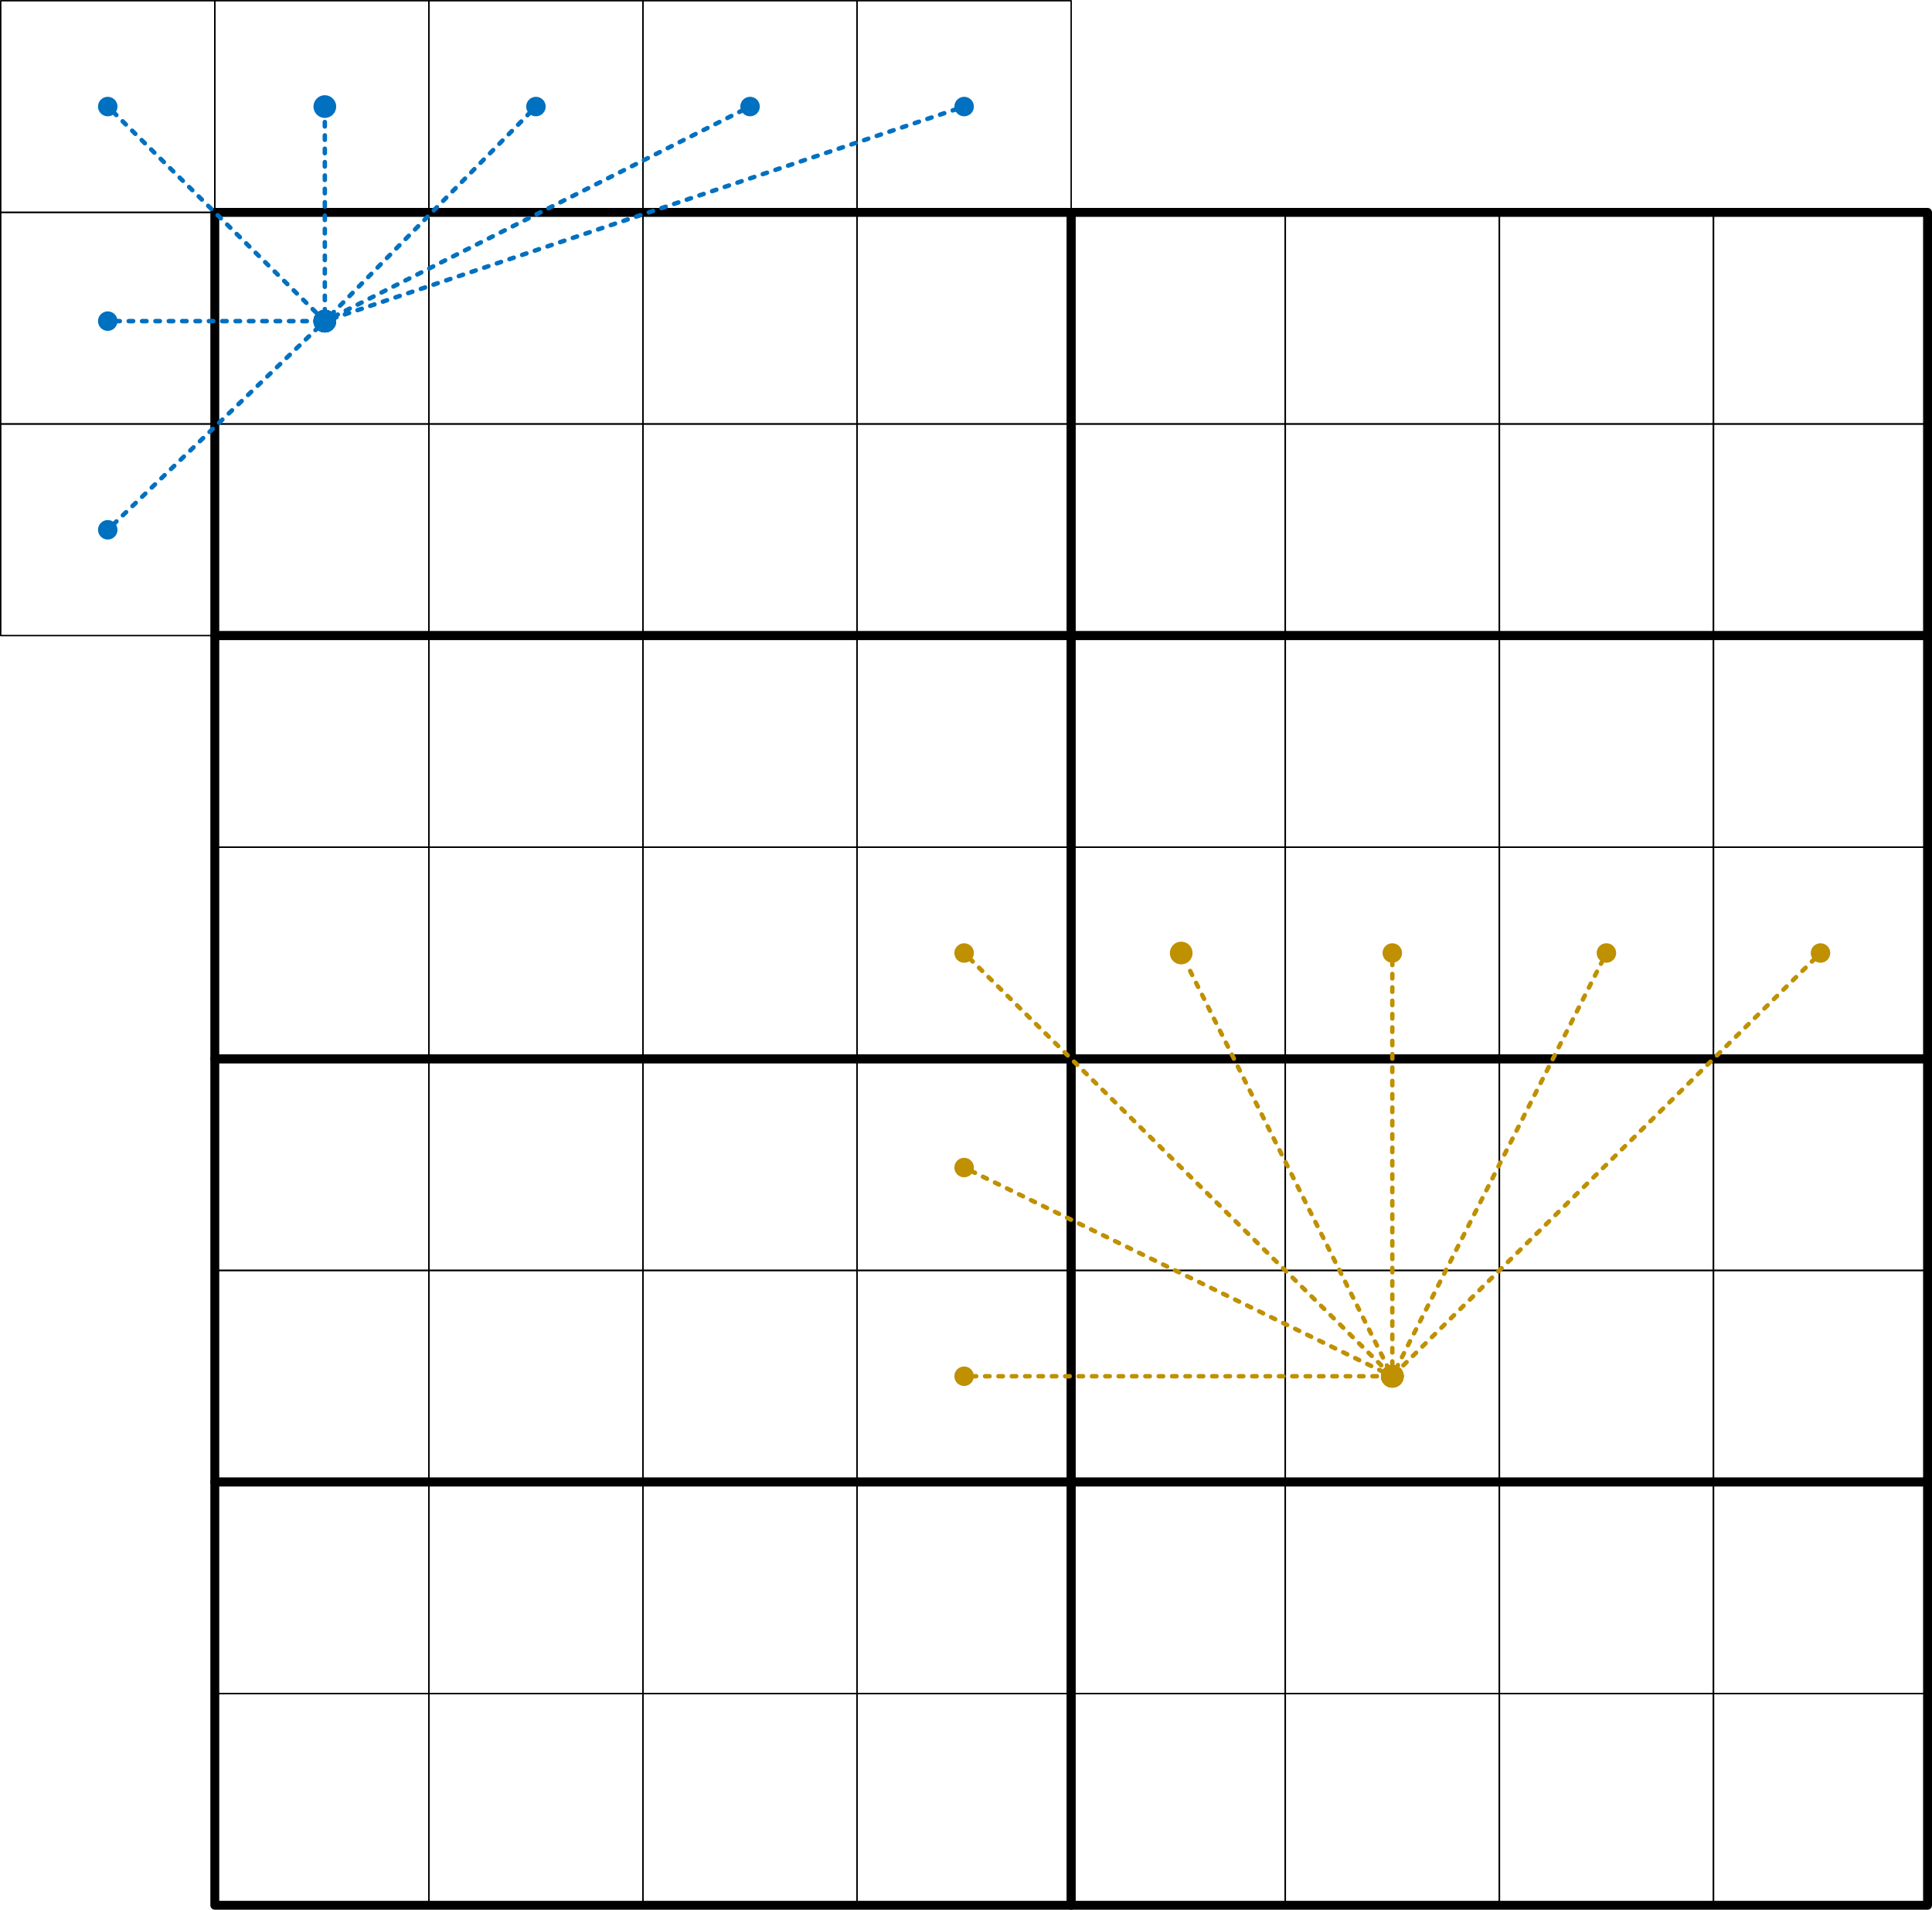
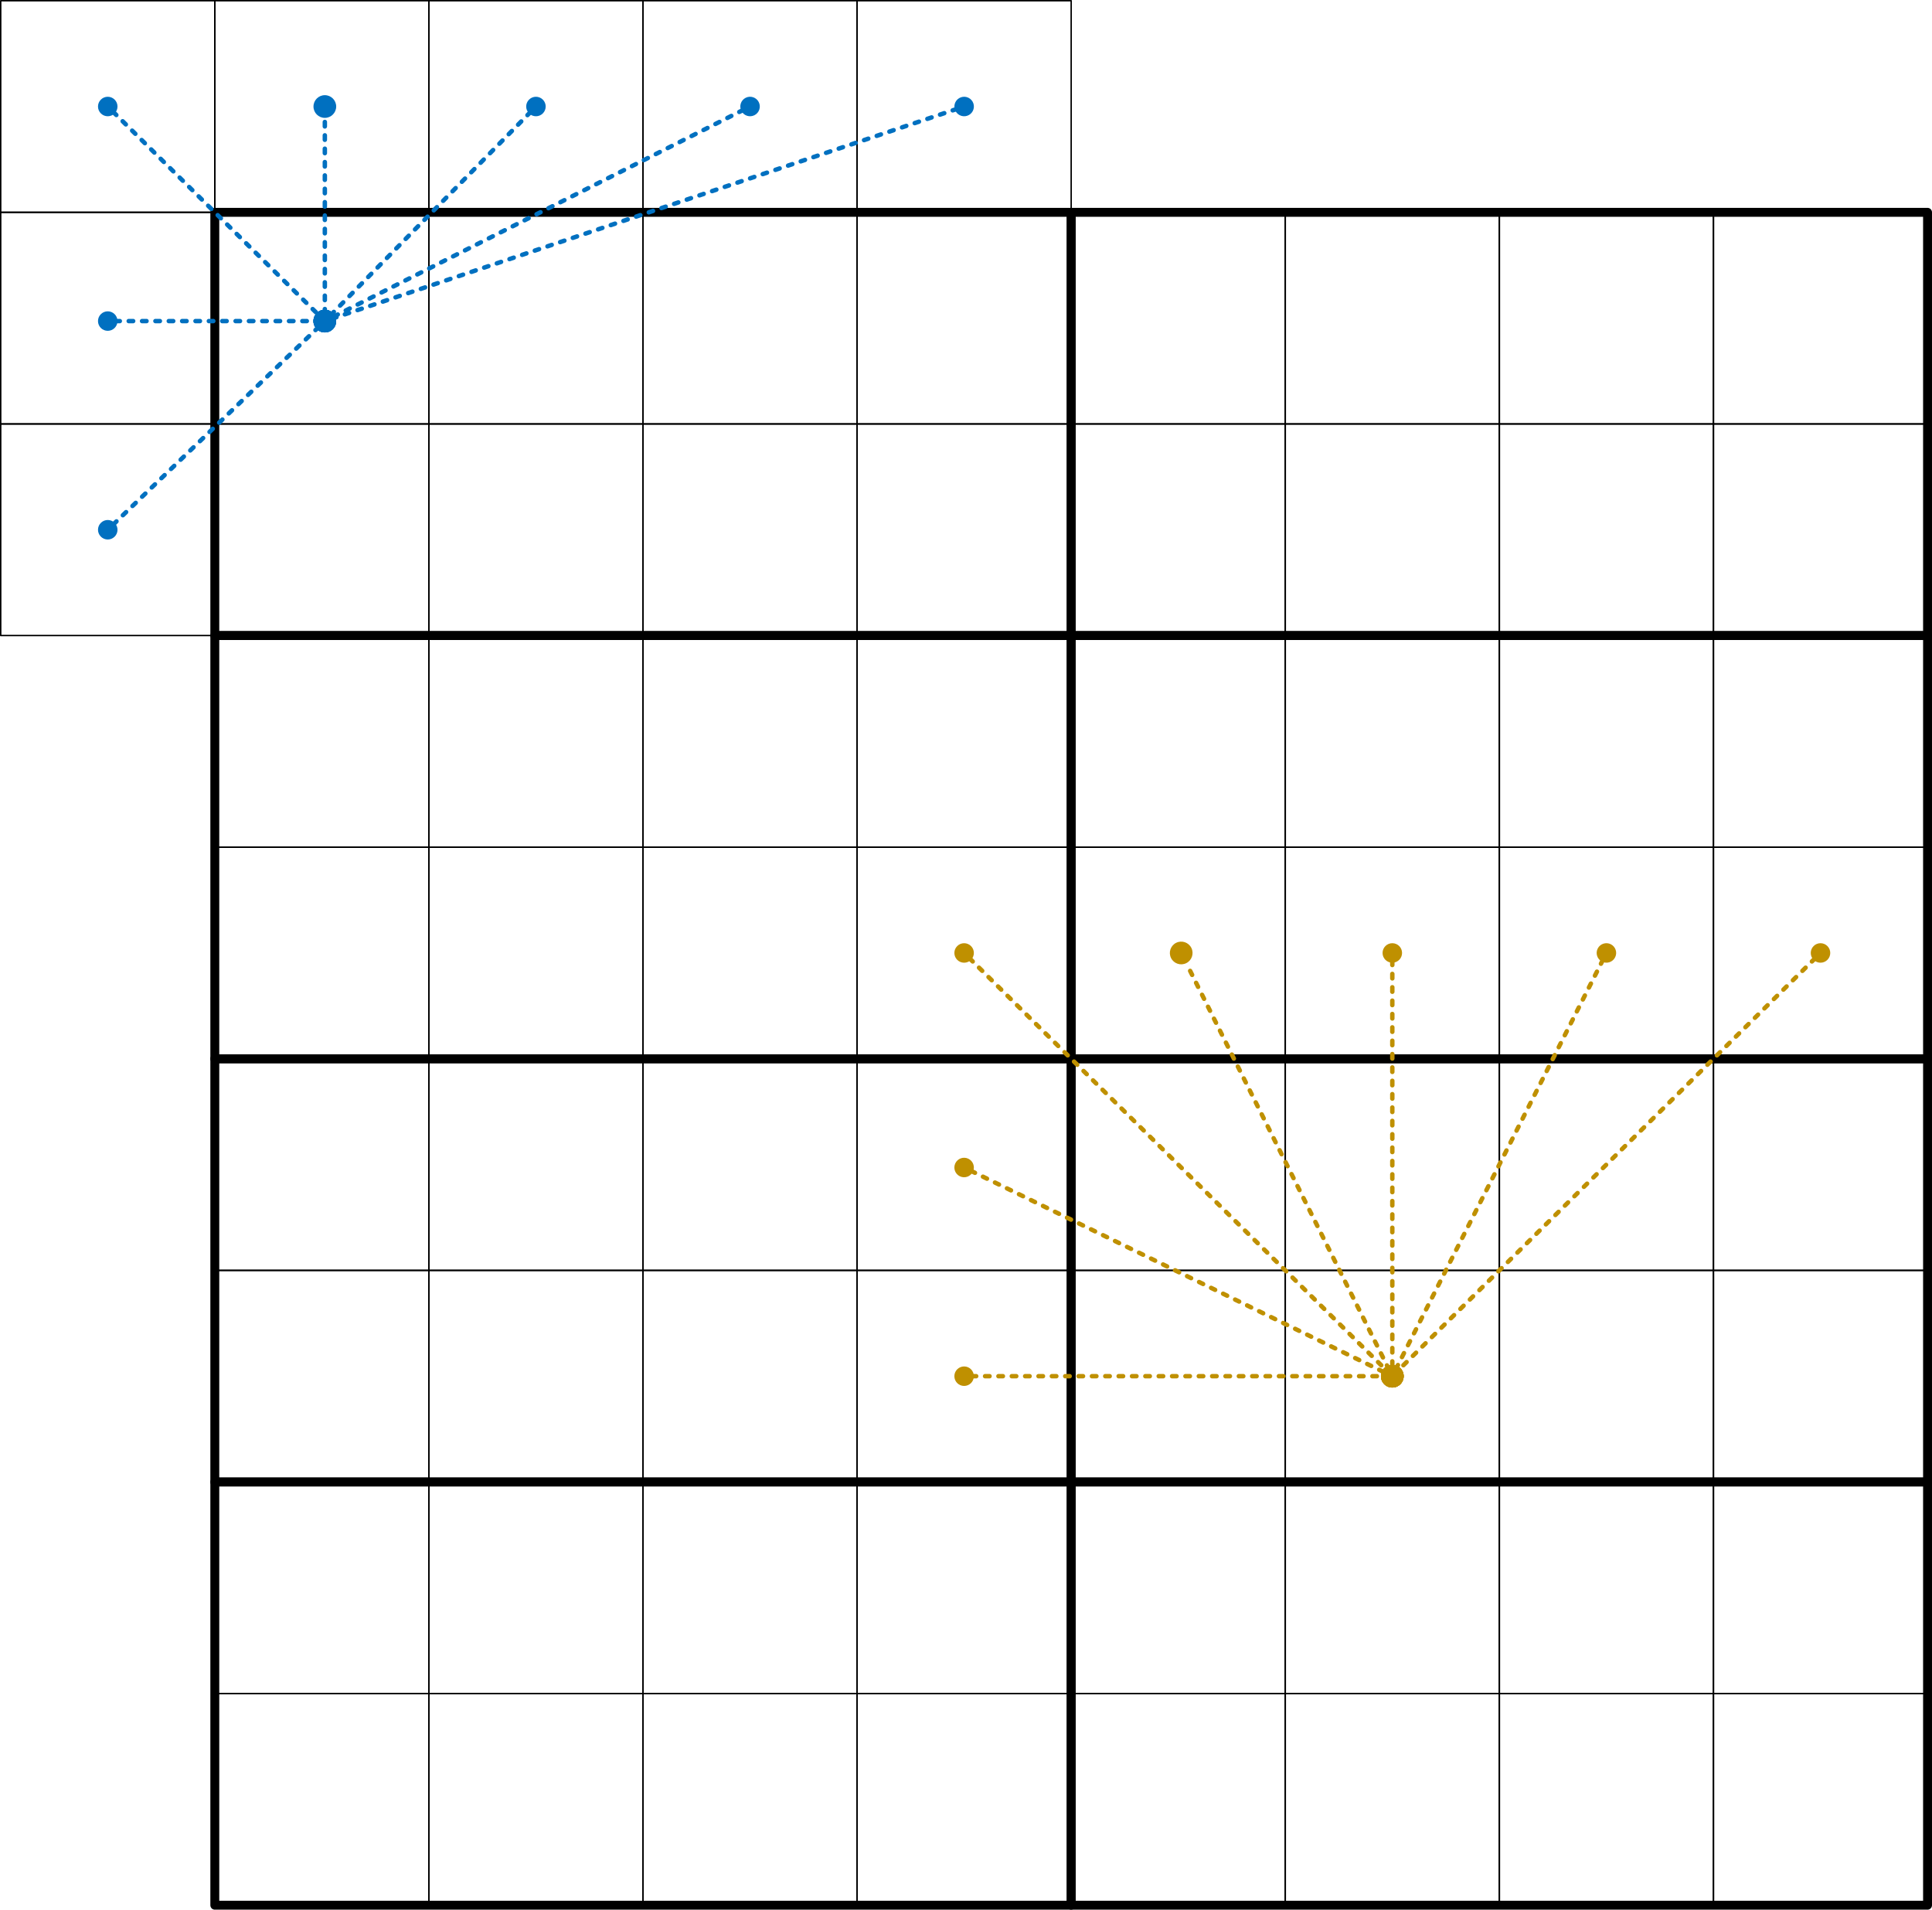
- <svg xmlns="http://www.w3.org/2000/svg" xmlns:ns1="http://schemas.microsoft.com/visio/2003/SVGExtensions/" xmlns:xlink="http://www.w3.org/1999/xlink" width="4.52in" height="4.467in" viewBox="0 0 325.45 321.619" xml:space="preserve" color-interpolation-filters="sRGB" class="st9">
-   <ns1:documentProperties ns1:langID="1033" ns1:viewMarkup="false" />
-   <style type="text/css">
- 	
- 		.st1 {fill:none;stroke:#000000;stroke-linecap:round;stroke-linejoin:round;stroke-width:0.24}
- 		.st2 {fill:none;stroke:#000000;stroke-linecap:round;stroke-linejoin:round;stroke-width:1.5}
- 		.st3 {marker-end:url(#mrkr10-184);marker-start:url(#mrkr10-182);stroke:#0070c0;stroke-dasharray:0.75,1.5;stroke-linecap:round;stroke-linejoin:round;stroke-width:0.75}
- 		.st4 {fill:#0070c0;fill-opacity:1;stroke:#0070c0;stroke-opacity:1;stroke-width:0.342}
- 		.st5 {fill:#0070c0;fill-opacity:1;stroke:#0070c0;stroke-opacity:1;stroke-width:0.294}
- 		.st6 {marker-end:url(#mrkr10-235);marker-start:url(#mrkr10-233);stroke:#bf9000;stroke-dasharray:0.75,1.5;stroke-linecap:round;stroke-linejoin:round;stroke-width:0.75}
- 		.st7 {fill:#bf9000;fill-opacity:1;stroke:#bf9000;stroke-opacity:1;stroke-width:0.342}
- 		.st8 {fill:#bf9000;fill-opacity:1;stroke:#bf9000;stroke-opacity:1;stroke-width:0.294}
- 		.st9 {fill:none;fill-rule:evenodd;font-size:12px;overflow:visible;stroke-linecap:square;stroke-miterlimit:3}
- 	
- 	</style>
+ <svg xmlns="http://www.w3.org/2000/svg" xmlns:xlink="http://www.w3.org/1999/xlink" width="433.934" height="428.825" class="st9" color-interpolation-filters="sRGB" viewBox="0 0 325.45 321.619" xml:space="preserve">
+   <style type="text/css">.st1{fill:none;stroke:#000;stroke-width:.24}.st1,.st2,.st3{stroke-linecap:round;stroke-linejoin:round}.st2{fill:none;stroke:#000;stroke-width:1.5}.st3{marker-end:url(#mrkr10-184);marker-start:url(#mrkr10-182);stroke:#0070c0;stroke-dasharray:.75,1.5;stroke-width:.75}.st4,.st5{fill:#0070c0;fill-opacity:1;stroke:#0070c0;stroke-opacity:1;stroke-width:.342}.st5{stroke-width:.294}.st6{marker-end:url(#mrkr10-235);marker-start:url(#mrkr10-233);stroke:#bf9000;stroke-dasharray:.75,1.5;stroke-linecap:round;stroke-linejoin:round;stroke-width:.75}.st7,.st8{fill:#bf9000;fill-opacity:1;stroke:#bf9000;stroke-opacity:1;stroke-width:.342}.st8{stroke-width:.294}.st9{fill:none;fill-rule:evenodd;font-size:12px;overflow:visible;stroke-linecap:square;stroke-miterlimit:3}</style>
  <defs id="Markers">
    <g id="lend10">
-       <path d="M 0 0.75 C -0.414 0.75 -0.75 0.414 -0.75 0 -0.75 -0.414 -0.414 -0.75 0 -0.75 0.414 -0.75 0.75 -0.414 0.75 0 0.75 0.414 0.414 0.75 0 0.75 Z " style="stroke:none" />
-     </g>
-     <marker id="mrkr10-182" class="st4" ns1:arrowType="10" ns1:arrowSize="0" ns1:setback="1.71" refX="1.71" orient="auto" markerUnits="strokeWidth" overflow="visible">
-       <use xlink:href="#lend10" transform="scale(2.92) " />
+       <path d="M 0 0.75 C -0.414 0.75 -0.75 0.414 -0.75 0 -0.75 -0.414 -0.414 -0.75 0 -0.75 0.414 -0.75 0.75 -0.414 0.75 0 0.75 0.414 0.414 0.75 0 0.75 Z" style="stroke:none" />
+     </g>
+     <marker id="mrkr10-182" class="st4" markerUnits="strokeWidth" orient="auto" overflow="visible" refX="1.71">
+       <use transform="scale(2.92)" xlink:href="#lend10" />
    </marker>
-     <marker id="mrkr10-184" class="st5" ns1:arrowType="10" ns1:arrowSize="1" ns1:setback="2.55" refX="-2.55" orient="auto" markerUnits="strokeWidth" overflow="visible">
-       <use xlink:href="#lend10" transform="scale(-3.4,-3.4) " />
+     <marker id="mrkr10-184" class="st5" markerUnits="strokeWidth" orient="auto" overflow="visible" refX="-2.55">
+       <use transform="scale(-3.4,-3.4)" xlink:href="#lend10" />
    </marker>
-     <marker id="mrkr10-233" class="st7" ns1:arrowType="10" ns1:arrowSize="0" ns1:setback="1.71" refX="1.71" orient="auto" markerUnits="strokeWidth" overflow="visible">
-       <use xlink:href="#lend10" transform="scale(2.92) " />
+     <marker id="mrkr10-233" class="st7" markerUnits="strokeWidth" orient="auto" overflow="visible" refX="1.71">
+       <use transform="scale(2.92)" xlink:href="#lend10" />
    </marker>
-     <marker id="mrkr10-235" class="st8" ns1:arrowType="10" ns1:arrowSize="1" ns1:setback="2.55" refX="-2.55" orient="auto" markerUnits="strokeWidth" overflow="visible">
-       <use xlink:href="#lend10" transform="scale(-3.4,-3.4) " />
+     <marker id="mrkr10-235" class="st8" markerUnits="strokeWidth" orient="auto" overflow="visible" refX="-2.55">
+       <use transform="scale(-3.4,-3.4)" xlink:href="#lend10" />
    </marker>
  </defs>
-   <g ns1:mID="0" ns1:index="1" ns1:groupContext="foregroundPage">
-     <ns1:pageProperties ns1:drawingScale="1" ns1:pageScale="1" ns1:drawingUnits="19" ns1:shadowOffsetX="9" ns1:shadowOffsetY="-9" />
-     <g id="group149-1" transform="translate(0.12,-214.583)" ns1:mID="149" ns1:groupContext="group">
-       <g id="shape142-2" ns1:mID="142" ns1:groupContext="shape" transform="translate(0,-71.2776)">
-         <ns1:userDefs>
-           <ns1:ud ns1:nameU="visVersion" ns1:val="VT0(15):26" />
-         </ns1:userDefs>
-         <rect x="0" y="285.98" width="36.065" height="35.639" class="st1" />
-       </g>
-       <g id="shape143-4" ns1:mID="143" ns1:groupContext="shape" transform="translate(36.0645,-71.2776)">
-         <ns1:userDefs>
-           <ns1:ud ns1:nameU="visVersion" ns1:val="VT0(15):26" />
-         </ns1:userDefs>
-         <rect x="0" y="285.98" width="36.065" height="35.639" class="st1" />
-       </g>
-       <g id="shape144-6" ns1:mID="144" ns1:groupContext="shape" transform="translate(72.129,-71.2776)">
-         <ns1:userDefs>
-           <ns1:ud ns1:nameU="visVersion" ns1:val="VT0(15):26" />
-         </ns1:userDefs>
-         <rect x="0" y="285.98" width="36.065" height="35.639" class="st1" />
-       </g>
-       <g id="shape145-8" ns1:mID="145" ns1:groupContext="shape" transform="translate(108.193,-71.2776)">
-         <ns1:userDefs>
-           <ns1:ud ns1:nameU="visVersion" ns1:val="VT0(15):26" />
-         </ns1:userDefs>
-         <rect x="0" y="285.98" width="36.065" height="35.639" class="st1" />
-       </g>
-       <g id="shape146-10" ns1:mID="146" ns1:groupContext="shape" transform="translate(144.258,-71.2776)">
-         <ns1:userDefs>
-           <ns1:ud ns1:nameU="visVersion" ns1:val="VT0(15):26" />
-         </ns1:userDefs>
-         <rect x="0" y="285.98" width="36.065" height="35.639" class="st1" />
-       </g>
-       <g id="shape147-12" ns1:mID="147" ns1:groupContext="shape" transform="translate(0,-35.6388)">
-         <ns1:userDefs>
-           <ns1:ud ns1:nameU="visVersion" ns1:val="VT0(15):26" />
-         </ns1:userDefs>
-         <rect x="0" y="285.98" width="36.065" height="35.639" class="st1" />
-       </g>
-       <g id="shape148-14" ns1:mID="148" ns1:groupContext="shape">
-         <ns1:userDefs>
-           <ns1:ud ns1:nameU="visVersion" ns1:val="VT0(15):26" />
-         </ns1:userDefs>
-         <rect x="0" y="285.98" width="36.065" height="35.639" class="st1" />
-       </g>
-     </g>
-     <g id="group64-16" transform="translate(36.1845,-214.583)" ns1:mID="64" ns1:groupContext="group">
-       <g id="shape38-17" ns1:mID="38" ns1:groupContext="shape">
-         <ns1:userDefs>
-           <ns1:ud ns1:nameU="visVersion" ns1:val="VT0(15):26" />
-         </ns1:userDefs>
-         <rect x="0" y="250.341" width="144.258" height="71.278" class="st2" />
-       </g>
-       <g id="group63-19" ns1:mID="63" ns1:groupContext="group">
-         <g id="shape46-20" ns1:mID="46" ns1:groupContext="shape" transform="translate(0,-35.6388)">
-           <ns1:userDefs>
-             <ns1:ud ns1:nameU="visVersion" ns1:val="VT0(15):26" />
-           </ns1:userDefs>
-           <rect x="0" y="285.98" width="36.065" height="35.639" class="st1" />
-         </g>
-         <g id="shape47-22" ns1:mID="47" ns1:groupContext="shape" transform="translate(36.0645,-35.6388)">
-           <ns1:userDefs>
-             <ns1:ud ns1:nameU="visVersion" ns1:val="VT0(15):26" />
-           </ns1:userDefs>
-           <rect x="0" y="285.98" width="36.065" height="35.639" class="st1" />
-         </g>
-         <g id="shape48-24" ns1:mID="48" ns1:groupContext="shape" transform="translate(72.129,-35.6388)">
-           <ns1:userDefs>
-             <ns1:ud ns1:nameU="visVersion" ns1:val="VT0(15):26" />
-           </ns1:userDefs>
-           <rect x="0" y="285.98" width="36.065" height="35.639" class="st1" />
-         </g>
-         <g id="shape49-26" ns1:mID="49" ns1:groupContext="shape" transform="translate(108.193,-35.6388)">
-           <ns1:userDefs>
-             <ns1:ud ns1:nameU="visVersion" ns1:val="VT0(15):26" />
-           </ns1:userDefs>
-           <rect x="0" y="285.98" width="36.065" height="35.639" class="st1" />
-         </g>
-         <g id="shape50-28" ns1:mID="50" ns1:groupContext="shape">
-           <ns1:userDefs>
-             <ns1:ud ns1:nameU="visVersion" ns1:val="VT0(15):26" />
-           </ns1:userDefs>
-           <rect x="0" y="285.98" width="36.065" height="35.639" class="st1" />
-         </g>
-         <g id="shape51-30" ns1:mID="51" ns1:groupContext="shape" transform="translate(36.0645,0)">
-           <ns1:userDefs>
-             <ns1:ud ns1:nameU="visVersion" ns1:val="VT0(15):26" />
-           </ns1:userDefs>
-           <rect x="0" y="285.98" width="36.065" height="35.639" class="st1" />
-         </g>
-         <g id="shape52-32" ns1:mID="52" ns1:groupContext="shape" transform="translate(72.129,0)">
-           <ns1:userDefs>
-             <ns1:ud ns1:nameU="visVersion" ns1:val="VT0(15):26" />
-           </ns1:userDefs>
-           <rect x="0" y="285.98" width="36.065" height="35.639" class="st1" />
-         </g>
-         <g id="shape53-34" ns1:mID="53" ns1:groupContext="shape" transform="translate(108.193,0)">
-           <ns1:userDefs>
-             <ns1:ud ns1:nameU="visVersion" ns1:val="VT0(15):26" />
-           </ns1:userDefs>
-           <rect x="0" y="285.98" width="36.065" height="35.639" class="st1" />
-         </g>
-       </g>
-     </g>
-     <g id="group65-36" transform="translate(180.442,-214.583)" ns1:mID="65" ns1:groupContext="group">
-       <g id="shape66-37" ns1:mID="66" ns1:groupContext="shape">
-         <ns1:userDefs>
-           <ns1:ud ns1:nameU="visVersion" ns1:val="VT0(15):26" />
-         </ns1:userDefs>
-         <rect x="0" y="250.341" width="144.258" height="71.278" class="st2" />
-       </g>
-       <g id="group67-39" ns1:mID="67" ns1:groupContext="group">
-         <g id="shape68-40" ns1:mID="68" ns1:groupContext="shape" transform="translate(0,-35.6388)">
-           <ns1:userDefs>
-             <ns1:ud ns1:nameU="visVersion" ns1:val="VT0(15):26" />
-           </ns1:userDefs>
-           <rect x="0" y="285.98" width="36.065" height="35.639" class="st1" />
-         </g>
-         <g id="shape69-42" ns1:mID="69" ns1:groupContext="shape" transform="translate(36.0645,-35.6388)">
-           <ns1:userDefs>
-             <ns1:ud ns1:nameU="visVersion" ns1:val="VT0(15):26" />
-           </ns1:userDefs>
-           <rect x="0" y="285.98" width="36.065" height="35.639" class="st1" />
-         </g>
-         <g id="shape70-44" ns1:mID="70" ns1:groupContext="shape" transform="translate(72.129,-35.6388)">
-           <ns1:userDefs>
-             <ns1:ud ns1:nameU="visVersion" ns1:val="VT0(15):26" />
-           </ns1:userDefs>
-           <rect x="0" y="285.98" width="36.065" height="35.639" class="st1" />
-         </g>
-         <g id="shape71-46" ns1:mID="71" ns1:groupContext="shape" transform="translate(108.193,-35.6388)">
-           <ns1:userDefs>
-             <ns1:ud ns1:nameU="visVersion" ns1:val="VT0(15):26" />
-           </ns1:userDefs>
-           <rect x="0" y="285.98" width="36.065" height="35.639" class="st1" />
-         </g>
-         <g id="shape72-48" ns1:mID="72" ns1:groupContext="shape">
-           <ns1:userDefs>
-             <ns1:ud ns1:nameU="visVersion" ns1:val="VT0(15):26" />
-           </ns1:userDefs>
-           <rect x="0" y="285.98" width="36.065" height="35.639" class="st1" />
-         </g>
-         <g id="shape73-50" ns1:mID="73" ns1:groupContext="shape" transform="translate(36.0645,0)">
-           <ns1:userDefs>
-             <ns1:ud ns1:nameU="visVersion" ns1:val="VT0(15):26" />
-           </ns1:userDefs>
-           <rect x="0" y="285.98" width="36.065" height="35.639" class="st1" />
-         </g>
-         <g id="shape74-52" ns1:mID="74" ns1:groupContext="shape" transform="translate(72.129,0)">
-           <ns1:userDefs>
-             <ns1:ud ns1:nameU="visVersion" ns1:val="VT0(15):26" />
-           </ns1:userDefs>
-           <rect x="0" y="285.98" width="36.065" height="35.639" class="st1" />
-         </g>
-         <g id="shape75-54" ns1:mID="75" ns1:groupContext="shape" transform="translate(108.193,0)">
-           <ns1:userDefs>
-             <ns1:ud ns1:nameU="visVersion" ns1:val="VT0(15):26" />
-           </ns1:userDefs>
-           <rect x="0" y="285.98" width="36.065" height="35.639" class="st1" />
-         </g>
-       </g>
-     </g>
-     <g id="group76-56" transform="translate(36.1845,-143.305)" ns1:mID="76" ns1:groupContext="group">
-       <g id="shape77-57" ns1:mID="77" ns1:groupContext="shape">
-         <ns1:userDefs>
-           <ns1:ud ns1:nameU="visVersion" ns1:val="VT0(15):26" />
-         </ns1:userDefs>
-         <rect x="0" y="250.341" width="144.258" height="71.278" class="st2" />
-       </g>
-       <g id="group78-59" ns1:mID="78" ns1:groupContext="group">
-         <g id="shape79-60" ns1:mID="79" ns1:groupContext="shape" transform="translate(0,-35.6388)">
-           <ns1:userDefs>
-             <ns1:ud ns1:nameU="visVersion" ns1:val="VT0(15):26" />
-           </ns1:userDefs>
-           <rect x="0" y="285.98" width="36.065" height="35.639" class="st1" />
-         </g>
-         <g id="shape80-62" ns1:mID="80" ns1:groupContext="shape" transform="translate(36.0645,-35.6388)">
-           <ns1:userDefs>
-             <ns1:ud ns1:nameU="visVersion" ns1:val="VT0(15):26" />
-           </ns1:userDefs>
-           <rect x="0" y="285.98" width="36.065" height="35.639" class="st1" />
-         </g>
-         <g id="shape81-64" ns1:mID="81" ns1:groupContext="shape" transform="translate(72.129,-35.6388)">
-           <ns1:userDefs>
-             <ns1:ud ns1:nameU="visVersion" ns1:val="VT0(15):26" />
-           </ns1:userDefs>
-           <rect x="0" y="285.98" width="36.065" height="35.639" class="st1" />
-         </g>
-         <g id="shape82-66" ns1:mID="82" ns1:groupContext="shape" transform="translate(108.193,-35.6388)">
-           <ns1:userDefs>
-             <ns1:ud ns1:nameU="visVersion" ns1:val="VT0(15):26" />
-           </ns1:userDefs>
-           <rect x="0" y="285.98" width="36.065" height="35.639" class="st1" />
-         </g>
-         <g id="shape83-68" ns1:mID="83" ns1:groupContext="shape">
-           <ns1:userDefs>
-             <ns1:ud ns1:nameU="visVersion" ns1:val="VT0(15):26" />
-           </ns1:userDefs>
-           <rect x="0" y="285.98" width="36.065" height="35.639" class="st1" />
-         </g>
-         <g id="shape84-70" ns1:mID="84" ns1:groupContext="shape" transform="translate(36.0645,0)">
-           <ns1:userDefs>
-             <ns1:ud ns1:nameU="visVersion" ns1:val="VT0(15):26" />
-           </ns1:userDefs>
-           <rect x="0" y="285.98" width="36.065" height="35.639" class="st1" />
-         </g>
-         <g id="shape85-72" ns1:mID="85" ns1:groupContext="shape" transform="translate(72.129,0)">
-           <ns1:userDefs>
-             <ns1:ud ns1:nameU="visVersion" ns1:val="VT0(15):26" />
-           </ns1:userDefs>
-           <rect x="0" y="285.98" width="36.065" height="35.639" class="st1" />
-         </g>
-         <g id="shape86-74" ns1:mID="86" ns1:groupContext="shape" transform="translate(108.193,0)">
-           <ns1:userDefs>
-             <ns1:ud ns1:nameU="visVersion" ns1:val="VT0(15):26" />
-           </ns1:userDefs>
-           <rect x="0" y="285.98" width="36.065" height="35.639" class="st1" />
-         </g>
-       </g>
-     </g>
-     <g id="group87-76" transform="translate(180.442,-143.305)" ns1:mID="87" ns1:groupContext="group">
-       <g id="shape88-77" ns1:mID="88" ns1:groupContext="shape">
-         <ns1:userDefs>
-           <ns1:ud ns1:nameU="visVersion" ns1:val="VT0(15):26" />
-         </ns1:userDefs>
-         <rect x="0" y="250.341" width="144.258" height="71.278" class="st2" />
-       </g>
-       <g id="group89-79" ns1:mID="89" ns1:groupContext="group">
-         <g id="shape90-80" ns1:mID="90" ns1:groupContext="shape" transform="translate(0,-35.6388)">
-           <ns1:userDefs>
-             <ns1:ud ns1:nameU="visVersion" ns1:val="VT0(15):26" />
-           </ns1:userDefs>
-           <rect x="0" y="285.98" width="36.065" height="35.639" class="st1" />
-         </g>
-         <g id="shape91-82" ns1:mID="91" ns1:groupContext="shape" transform="translate(36.0645,-35.6388)">
-           <ns1:userDefs>
-             <ns1:ud ns1:nameU="visVersion" ns1:val="VT0(15):26" />
-           </ns1:userDefs>
-           <rect x="0" y="285.98" width="36.065" height="35.639" class="st1" />
-         </g>
-         <g id="shape92-84" ns1:mID="92" ns1:groupContext="shape" transform="translate(72.129,-35.6388)">
-           <ns1:userDefs>
-             <ns1:ud ns1:nameU="visVersion" ns1:val="VT0(15):26" />
-           </ns1:userDefs>
-           <rect x="0" y="285.98" width="36.065" height="35.639" class="st1" />
-         </g>
-         <g id="shape93-86" ns1:mID="93" ns1:groupContext="shape" transform="translate(108.193,-35.6388)">
-           <ns1:userDefs>
-             <ns1:ud ns1:nameU="visVersion" ns1:val="VT0(15):26" />
-           </ns1:userDefs>
-           <rect x="0" y="285.98" width="36.065" height="35.639" class="st1" />
-         </g>
-         <g id="shape94-88" ns1:mID="94" ns1:groupContext="shape">
-           <ns1:userDefs>
-             <ns1:ud ns1:nameU="visVersion" ns1:val="VT0(15):26" />
-           </ns1:userDefs>
-           <rect x="0" y="285.98" width="36.065" height="35.639" class="st1" />
-         </g>
-         <g id="shape95-90" ns1:mID="95" ns1:groupContext="shape" transform="translate(36.0645,0)">
-           <ns1:userDefs>
-             <ns1:ud ns1:nameU="visVersion" ns1:val="VT0(15):26" />
-           </ns1:userDefs>
-           <rect x="0" y="285.98" width="36.065" height="35.639" class="st1" />
-         </g>
-         <g id="shape96-92" ns1:mID="96" ns1:groupContext="shape" transform="translate(72.129,0)">
-           <ns1:userDefs>
-             <ns1:ud ns1:nameU="visVersion" ns1:val="VT0(15):26" />
-           </ns1:userDefs>
-           <rect x="0" y="285.98" width="36.065" height="35.639" class="st1" />
-         </g>
-         <g id="shape97-94" ns1:mID="97" ns1:groupContext="shape" transform="translate(108.193,0)">
-           <ns1:userDefs>
-             <ns1:ud ns1:nameU="visVersion" ns1:val="VT0(15):26" />
-           </ns1:userDefs>
-           <rect x="0" y="285.98" width="36.065" height="35.639" class="st1" />
-         </g>
-       </g>
-     </g>
-     <g id="group98-96" transform="translate(36.1845,-72.0276)" ns1:mID="98" ns1:groupContext="group">
-       <g id="shape99-97" ns1:mID="99" ns1:groupContext="shape">
-         <ns1:userDefs>
-           <ns1:ud ns1:nameU="visVersion" ns1:val="VT0(15):26" />
-         </ns1:userDefs>
-         <rect x="0" y="250.341" width="144.258" height="71.278" class="st2" />
-       </g>
-       <g id="group100-99" ns1:mID="100" ns1:groupContext="group">
-         <g id="shape101-100" ns1:mID="101" ns1:groupContext="shape" transform="translate(0,-35.6388)">
-           <ns1:userDefs>
-             <ns1:ud ns1:nameU="visVersion" ns1:val="VT0(15):26" />
-           </ns1:userDefs>
-           <rect x="0" y="285.98" width="36.065" height="35.639" class="st1" />
-         </g>
-         <g id="shape102-102" ns1:mID="102" ns1:groupContext="shape" transform="translate(36.0645,-35.6388)">
-           <ns1:userDefs>
-             <ns1:ud ns1:nameU="visVersion" ns1:val="VT0(15):26" />
-           </ns1:userDefs>
-           <rect x="0" y="285.98" width="36.065" height="35.639" class="st1" />
-         </g>
-         <g id="shape103-104" ns1:mID="103" ns1:groupContext="shape" transform="translate(72.129,-35.6388)">
-           <ns1:userDefs>
-             <ns1:ud ns1:nameU="visVersion" ns1:val="VT0(15):26" />
-           </ns1:userDefs>
-           <rect x="0" y="285.98" width="36.065" height="35.639" class="st1" />
-         </g>
-         <g id="shape104-106" ns1:mID="104" ns1:groupContext="shape" transform="translate(108.193,-35.6388)">
-           <ns1:userDefs>
-             <ns1:ud ns1:nameU="visVersion" ns1:val="VT0(15):26" />
-           </ns1:userDefs>
-           <rect x="0" y="285.98" width="36.065" height="35.639" class="st1" />
-         </g>
-         <g id="shape105-108" ns1:mID="105" ns1:groupContext="shape">
-           <ns1:userDefs>
-             <ns1:ud ns1:nameU="visVersion" ns1:val="VT0(15):26" />
-           </ns1:userDefs>
-           <rect x="0" y="285.98" width="36.065" height="35.639" class="st1" />
-         </g>
-         <g id="shape106-110" ns1:mID="106" ns1:groupContext="shape" transform="translate(36.0645,0)">
-           <ns1:userDefs>
-             <ns1:ud ns1:nameU="visVersion" ns1:val="VT0(15):26" />
-           </ns1:userDefs>
-           <rect x="0" y="285.98" width="36.065" height="35.639" class="st1" />
-         </g>
-         <g id="shape107-112" ns1:mID="107" ns1:groupContext="shape" transform="translate(72.129,0)">
-           <ns1:userDefs>
-             <ns1:ud ns1:nameU="visVersion" ns1:val="VT0(15):26" />
-           </ns1:userDefs>
-           <rect x="0" y="285.98" width="36.065" height="35.639" class="st1" />
-         </g>
-         <g id="shape108-114" ns1:mID="108" ns1:groupContext="shape" transform="translate(108.193,0)">
-           <ns1:userDefs>
-             <ns1:ud ns1:nameU="visVersion" ns1:val="VT0(15):26" />
-           </ns1:userDefs>
-           <rect x="0" y="285.98" width="36.065" height="35.639" class="st1" />
-         </g>
-       </g>
-     </g>
-     <g id="group109-116" transform="translate(180.442,-72.0276)" ns1:mID="109" ns1:groupContext="group">
-       <g id="shape110-117" ns1:mID="110" ns1:groupContext="shape">
-         <ns1:userDefs>
-           <ns1:ud ns1:nameU="visVersion" ns1:val="VT0(15):26" />
-         </ns1:userDefs>
-         <rect x="0" y="250.341" width="144.258" height="71.278" class="st2" />
-       </g>
-       <g id="group111-119" ns1:mID="111" ns1:groupContext="group">
-         <g id="shape112-120" ns1:mID="112" ns1:groupContext="shape" transform="translate(0,-35.6388)">
-           <ns1:userDefs>
-             <ns1:ud ns1:nameU="visVersion" ns1:val="VT0(15):26" />
-           </ns1:userDefs>
-           <rect x="0" y="285.98" width="36.065" height="35.639" class="st1" />
-         </g>
-         <g id="shape113-122" ns1:mID="113" ns1:groupContext="shape" transform="translate(36.0645,-35.6388)">
-           <ns1:userDefs>
-             <ns1:ud ns1:nameU="visVersion" ns1:val="VT0(15):26" />
-           </ns1:userDefs>
-           <rect x="0" y="285.98" width="36.065" height="35.639" class="st1" />
-         </g>
-         <g id="shape114-124" ns1:mID="114" ns1:groupContext="shape" transform="translate(72.129,-35.6388)">
-           <ns1:userDefs>
-             <ns1:ud ns1:nameU="visVersion" ns1:val="VT0(15):26" />
-           </ns1:userDefs>
-           <rect x="0" y="285.98" width="36.065" height="35.639" class="st1" />
-         </g>
-         <g id="shape115-126" ns1:mID="115" ns1:groupContext="shape" transform="translate(108.193,-35.6388)">
-           <ns1:userDefs>
-             <ns1:ud ns1:nameU="visVersion" ns1:val="VT0(15):26" />
-           </ns1:userDefs>
-           <rect x="0" y="285.98" width="36.065" height="35.639" class="st1" />
-         </g>
-         <g id="shape116-128" ns1:mID="116" ns1:groupContext="shape">
-           <ns1:userDefs>
-             <ns1:ud ns1:nameU="visVersion" ns1:val="VT0(15):26" />
-           </ns1:userDefs>
-           <rect x="0" y="285.98" width="36.065" height="35.639" class="st1" />
-         </g>
-         <g id="shape117-130" ns1:mID="117" ns1:groupContext="shape" transform="translate(36.0645,0)">
-           <ns1:userDefs>
-             <ns1:ud ns1:nameU="visVersion" ns1:val="VT0(15):26" />
-           </ns1:userDefs>
-           <rect x="0" y="285.98" width="36.065" height="35.639" class="st1" />
-         </g>
-         <g id="shape118-132" ns1:mID="118" ns1:groupContext="shape" transform="translate(72.129,0)">
-           <ns1:userDefs>
-             <ns1:ud ns1:nameU="visVersion" ns1:val="VT0(15):26" />
-           </ns1:userDefs>
-           <rect x="0" y="285.98" width="36.065" height="35.639" class="st1" />
-         </g>
-         <g id="shape119-134" ns1:mID="119" ns1:groupContext="shape" transform="translate(108.193,0)">
-           <ns1:userDefs>
-             <ns1:ud ns1:nameU="visVersion" ns1:val="VT0(15):26" />
-           </ns1:userDefs>
-           <rect x="0" y="285.98" width="36.065" height="35.639" class="st1" />
-         </g>
-       </g>
-     </g>
-     <g id="group120-136" transform="translate(36.1845,-0.75)" ns1:mID="120" ns1:groupContext="group">
-       <g id="shape121-137" ns1:mID="121" ns1:groupContext="shape">
-         <ns1:userDefs>
-           <ns1:ud ns1:nameU="visVersion" ns1:val="VT0(15):26" />
-         </ns1:userDefs>
-         <rect x="0" y="250.341" width="144.258" height="71.278" class="st2" />
-       </g>
-       <g id="group122-139" ns1:mID="122" ns1:groupContext="group">
-         <g id="shape123-140" ns1:mID="123" ns1:groupContext="shape" transform="translate(0,-35.6388)">
-           <ns1:userDefs>
-             <ns1:ud ns1:nameU="visVersion" ns1:val="VT0(15):26" />
-           </ns1:userDefs>
-           <rect x="0" y="285.98" width="36.065" height="35.639" class="st1" />
-         </g>
-         <g id="shape124-142" ns1:mID="124" ns1:groupContext="shape" transform="translate(36.0645,-35.6388)">
-           <ns1:userDefs>
-             <ns1:ud ns1:nameU="visVersion" ns1:val="VT0(15):26" />
-           </ns1:userDefs>
-           <rect x="0" y="285.98" width="36.065" height="35.639" class="st1" />
-         </g>
-         <g id="shape125-144" ns1:mID="125" ns1:groupContext="shape" transform="translate(72.129,-35.6388)">
-           <ns1:userDefs>
-             <ns1:ud ns1:nameU="visVersion" ns1:val="VT0(15):26" />
-           </ns1:userDefs>
-           <rect x="0" y="285.98" width="36.065" height="35.639" class="st1" />
-         </g>
-         <g id="shape126-146" ns1:mID="126" ns1:groupContext="shape" transform="translate(108.193,-35.6388)">
-           <ns1:userDefs>
-             <ns1:ud ns1:nameU="visVersion" ns1:val="VT0(15):26" />
-           </ns1:userDefs>
-           <rect x="0" y="285.98" width="36.065" height="35.639" class="st1" />
-         </g>
-         <g id="shape127-148" ns1:mID="127" ns1:groupContext="shape">
-           <ns1:userDefs>
-             <ns1:ud ns1:nameU="visVersion" ns1:val="VT0(15):26" />
-           </ns1:userDefs>
-           <rect x="0" y="285.98" width="36.065" height="35.639" class="st1" />
-         </g>
-         <g id="shape128-150" ns1:mID="128" ns1:groupContext="shape" transform="translate(36.0645,0)">
-           <ns1:userDefs>
-             <ns1:ud ns1:nameU="visVersion" ns1:val="VT0(15):26" />
-           </ns1:userDefs>
-           <rect x="0" y="285.98" width="36.065" height="35.639" class="st1" />
-         </g>
-         <g id="shape129-152" ns1:mID="129" ns1:groupContext="shape" transform="translate(72.129,0)">
-           <ns1:userDefs>
-             <ns1:ud ns1:nameU="visVersion" ns1:val="VT0(15):26" />
-           </ns1:userDefs>
-           <rect x="0" y="285.98" width="36.065" height="35.639" class="st1" />
-         </g>
-         <g id="shape130-154" ns1:mID="130" ns1:groupContext="shape" transform="translate(108.193,0)">
-           <ns1:userDefs>
-             <ns1:ud ns1:nameU="visVersion" ns1:val="VT0(15):26" />
-           </ns1:userDefs>
-           <rect x="0" y="285.98" width="36.065" height="35.639" class="st1" />
-         </g>
-       </g>
-     </g>
-     <g id="group131-156" transform="translate(180.442,-0.75)" ns1:mID="131" ns1:groupContext="group">
-       <g id="shape132-157" ns1:mID="132" ns1:groupContext="shape">
-         <ns1:userDefs>
-           <ns1:ud ns1:nameU="visVersion" ns1:val="VT0(15):26" />
-         </ns1:userDefs>
-         <rect x="0" y="250.341" width="144.258" height="71.278" class="st2" />
-       </g>
-       <g id="group133-159" ns1:mID="133" ns1:groupContext="group">
-         <g id="shape134-160" ns1:mID="134" ns1:groupContext="shape" transform="translate(0,-35.6388)">
-           <ns1:userDefs>
-             <ns1:ud ns1:nameU="visVersion" ns1:val="VT0(15):26" />
-           </ns1:userDefs>
-           <rect x="0" y="285.98" width="36.065" height="35.639" class="st1" />
-         </g>
-         <g id="shape135-162" ns1:mID="135" ns1:groupContext="shape" transform="translate(36.0645,-35.6388)">
-           <ns1:userDefs>
-             <ns1:ud ns1:nameU="visVersion" ns1:val="VT0(15):26" />
-           </ns1:userDefs>
-           <rect x="0" y="285.98" width="36.065" height="35.639" class="st1" />
-         </g>
-         <g id="shape136-164" ns1:mID="136" ns1:groupContext="shape" transform="translate(72.129,-35.6388)">
-           <ns1:userDefs>
-             <ns1:ud ns1:nameU="visVersion" ns1:val="VT0(15):26" />
-           </ns1:userDefs>
-           <rect x="0" y="285.98" width="36.065" height="35.639" class="st1" />
-         </g>
-         <g id="shape137-166" ns1:mID="137" ns1:groupContext="shape" transform="translate(108.193,-35.6388)">
-           <ns1:userDefs>
-             <ns1:ud ns1:nameU="visVersion" ns1:val="VT0(15):26" />
-           </ns1:userDefs>
-           <rect x="0" y="285.98" width="36.065" height="35.639" class="st1" />
-         </g>
-         <g id="shape138-168" ns1:mID="138" ns1:groupContext="shape">
-           <ns1:userDefs>
-             <ns1:ud ns1:nameU="visVersion" ns1:val="VT0(15):26" />
-           </ns1:userDefs>
-           <rect x="0" y="285.98" width="36.065" height="35.639" class="st1" />
-         </g>
-         <g id="shape139-170" ns1:mID="139" ns1:groupContext="shape" transform="translate(36.0645,0)">
-           <ns1:userDefs>
-             <ns1:ud ns1:nameU="visVersion" ns1:val="VT0(15):26" />
-           </ns1:userDefs>
-           <rect x="0" y="285.98" width="36.065" height="35.639" class="st1" />
-         </g>
-         <g id="shape140-172" ns1:mID="140" ns1:groupContext="shape" transform="translate(72.129,0)">
-           <ns1:userDefs>
-             <ns1:ud ns1:nameU="visVersion" ns1:val="VT0(15):26" />
-           </ns1:userDefs>
-           <rect x="0" y="285.98" width="36.065" height="35.639" class="st1" />
-         </g>
-         <g id="shape141-174" ns1:mID="141" ns1:groupContext="shape" transform="translate(108.193,0)">
-           <ns1:userDefs>
-             <ns1:ud ns1:nameU="visVersion" ns1:val="VT0(15):26" />
-           </ns1:userDefs>
-           <rect x="0" y="285.98" width="36.065" height="35.639" class="st1" />
-         </g>
-       </g>
-     </g>
-     <g id="shape150-176" ns1:mID="150" ns1:groupContext="shape" transform="translate(244.217,-210.826) rotate(44.6598)">
+   <g>
+     <g id="group149-1" transform="translate(0.12,-214.583)">
+       <g id="shape142-2" transform="translate(0,-71.2776)">
+         <rect width="36.065" height="35.639" x="0" y="285.98" class="st1" />
+       </g>
+       <g id="shape143-4" transform="translate(36.0645,-71.2776)">
+         <rect width="36.065" height="35.639" x="0" y="285.98" class="st1" />
+       </g>
+       <g id="shape144-6" transform="translate(72.129,-71.2776)">
+         <rect width="36.065" height="35.639" x="0" y="285.98" class="st1" />
+       </g>
+       <g id="shape145-8" transform="translate(108.193,-71.2776)">
+         <rect width="36.065" height="35.639" x="0" y="285.98" class="st1" />
+       </g>
+       <g id="shape146-10" transform="translate(144.258,-71.2776)">
+         <rect width="36.065" height="35.639" x="0" y="285.98" class="st1" />
+       </g>
+       <g id="shape147-12" transform="translate(0,-35.6388)">
+         <rect width="36.065" height="35.639" x="0" y="285.98" class="st1" />
+       </g>
+       <g id="shape148-14">
+         <rect width="36.065" height="35.639" x="0" y="285.98" class="st1" />
+       </g>
+     </g>
+     <g id="group64-16" transform="translate(36.1845,-214.583)">
+       <g id="shape38-17">
+         <rect width="144.258" height="71.278" x="0" y="250.341" class="st2" />
+       </g>
+       <g id="group63-19">
+         <g id="shape46-20" transform="translate(0,-35.6388)">
+           <rect width="36.065" height="35.639" x="0" y="285.98" class="st1" />
+         </g>
+         <g id="shape47-22" transform="translate(36.0645,-35.6388)">
+           <rect width="36.065" height="35.639" x="0" y="285.98" class="st1" />
+         </g>
+         <g id="shape48-24" transform="translate(72.129,-35.6388)">
+           <rect width="36.065" height="35.639" x="0" y="285.98" class="st1" />
+         </g>
+         <g id="shape49-26" transform="translate(108.193,-35.6388)">
+           <rect width="36.065" height="35.639" x="0" y="285.98" class="st1" />
+         </g>
+         <g id="shape50-28">
+           <rect width="36.065" height="35.639" x="0" y="285.98" class="st1" />
+         </g>
+         <g id="shape51-30" transform="translate(36.0645,0)">
+           <rect width="36.065" height="35.639" x="0" y="285.98" class="st1" />
+         </g>
+         <g id="shape52-32" transform="translate(72.129,0)">
+           <rect width="36.065" height="35.639" x="0" y="285.98" class="st1" />
+         </g>
+         <g id="shape53-34" transform="translate(108.193,0)">
+           <rect width="36.065" height="35.639" x="0" y="285.98" class="st1" />
+         </g>
+       </g>
+     </g>
+     <g id="group65-36" transform="translate(180.442,-214.583)">
+       <g id="shape66-37">
+         <rect width="144.258" height="71.278" x="0" y="250.341" class="st2" />
+       </g>
+       <g id="group67-39">
+         <g id="shape68-40" transform="translate(0,-35.6388)">
+           <rect width="36.065" height="35.639" x="0" y="285.98" class="st1" />
+         </g>
+         <g id="shape69-42" transform="translate(36.0645,-35.6388)">
+           <rect width="36.065" height="35.639" x="0" y="285.98" class="st1" />
+         </g>
+         <g id="shape70-44" transform="translate(72.129,-35.6388)">
+           <rect width="36.065" height="35.639" x="0" y="285.98" class="st1" />
+         </g>
+         <g id="shape71-46" transform="translate(108.193,-35.6388)">
+           <rect width="36.065" height="35.639" x="0" y="285.98" class="st1" />
+         </g>
+         <g id="shape72-48">
+           <rect width="36.065" height="35.639" x="0" y="285.98" class="st1" />
+         </g>
+         <g id="shape73-50" transform="translate(36.0645,0)">
+           <rect width="36.065" height="35.639" x="0" y="285.98" class="st1" />
+         </g>
+         <g id="shape74-52" transform="translate(72.129,0)">
+           <rect width="36.065" height="35.639" x="0" y="285.98" class="st1" />
+         </g>
+         <g id="shape75-54" transform="translate(108.193,0)">
+           <rect width="36.065" height="35.639" x="0" y="285.98" class="st1" />
+         </g>
+       </g>
+     </g>
+     <g id="group76-56" transform="translate(36.1845,-143.305)">
+       <g id="shape77-57">
+         <rect width="144.258" height="71.278" x="0" y="250.341" class="st2" />
+       </g>
+       <g id="group78-59">
+         <g id="shape79-60" transform="translate(0,-35.6388)">
+           <rect width="36.065" height="35.639" x="0" y="285.98" class="st1" />
+         </g>
+         <g id="shape80-62" transform="translate(36.0645,-35.6388)">
+           <rect width="36.065" height="35.639" x="0" y="285.98" class="st1" />
+         </g>
+         <g id="shape81-64" transform="translate(72.129,-35.6388)">
+           <rect width="36.065" height="35.639" x="0" y="285.98" class="st1" />
+         </g>
+         <g id="shape82-66" transform="translate(108.193,-35.6388)">
+           <rect width="36.065" height="35.639" x="0" y="285.98" class="st1" />
+         </g>
+         <g id="shape83-68">
+           <rect width="36.065" height="35.639" x="0" y="285.98" class="st1" />
+         </g>
+         <g id="shape84-70" transform="translate(36.0645,0)">
+           <rect width="36.065" height="35.639" x="0" y="285.98" class="st1" />
+         </g>
+         <g id="shape85-72" transform="translate(72.129,0)">
+           <rect width="36.065" height="35.639" x="0" y="285.98" class="st1" />
+         </g>
+         <g id="shape86-74" transform="translate(108.193,0)">
+           <rect width="36.065" height="35.639" x="0" y="285.98" class="st1" />
+         </g>
+       </g>
+     </g>
+     <g id="group87-76" transform="translate(180.442,-143.305)">
+       <g id="shape88-77">
+         <rect width="144.258" height="71.278" x="0" y="250.341" class="st2" />
+       </g>
+       <g id="group89-79">
+         <g id="shape90-80" transform="translate(0,-35.6388)">
+           <rect width="36.065" height="35.639" x="0" y="285.98" class="st1" />
+         </g>
+         <g id="shape91-82" transform="translate(36.0645,-35.6388)">
+           <rect width="36.065" height="35.639" x="0" y="285.98" class="st1" />
+         </g>
+         <g id="shape92-84" transform="translate(72.129,-35.6388)">
+           <rect width="36.065" height="35.639" x="0" y="285.98" class="st1" />
+         </g>
+         <g id="shape93-86" transform="translate(108.193,-35.6388)">
+           <rect width="36.065" height="35.639" x="0" y="285.98" class="st1" />
+         </g>
+         <g id="shape94-88">
+           <rect width="36.065" height="35.639" x="0" y="285.98" class="st1" />
+         </g>
+         <g id="shape95-90" transform="translate(36.0645,0)">
+           <rect width="36.065" height="35.639" x="0" y="285.98" class="st1" />
+         </g>
+         <g id="shape96-92" transform="translate(72.129,0)">
+           <rect width="36.065" height="35.639" x="0" y="285.98" class="st1" />
+         </g>
+         <g id="shape97-94" transform="translate(108.193,0)">
+           <rect width="36.065" height="35.639" x="0" y="285.98" class="st1" />
+         </g>
+       </g>
+     </g>
+     <g id="group98-96" transform="translate(36.1845,-72.0276)">
+       <g id="shape99-97">
+         <rect width="144.258" height="71.278" x="0" y="250.341" class="st2" />
+       </g>
+       <g id="group100-99">
+         <g id="shape101-100" transform="translate(0,-35.6388)">
+           <rect width="36.065" height="35.639" x="0" y="285.98" class="st1" />
+         </g>
+         <g id="shape102-102" transform="translate(36.0645,-35.6388)">
+           <rect width="36.065" height="35.639" x="0" y="285.98" class="st1" />
+         </g>
+         <g id="shape103-104" transform="translate(72.129,-35.6388)">
+           <rect width="36.065" height="35.639" x="0" y="285.98" class="st1" />
+         </g>
+         <g id="shape104-106" transform="translate(108.193,-35.6388)">
+           <rect width="36.065" height="35.639" x="0" y="285.98" class="st1" />
+         </g>
+         <g id="shape105-108">
+           <rect width="36.065" height="35.639" x="0" y="285.98" class="st1" />
+         </g>
+         <g id="shape106-110" transform="translate(36.0645,0)">
+           <rect width="36.065" height="35.639" x="0" y="285.98" class="st1" />
+         </g>
+         <g id="shape107-112" transform="translate(72.129,0)">
+           <rect width="36.065" height="35.639" x="0" y="285.98" class="st1" />
+         </g>
+         <g id="shape108-114" transform="translate(108.193,0)">
+           <rect width="36.065" height="35.639" x="0" y="285.98" class="st1" />
+         </g>
+       </g>
+     </g>
+     <g id="group109-116" transform="translate(180.442,-72.0276)">
+       <g id="shape110-117">
+         <rect width="144.258" height="71.278" x="0" y="250.341" class="st2" />
+       </g>
+       <g id="group111-119">
+         <g id="shape112-120" transform="translate(0,-35.6388)">
+           <rect width="36.065" height="35.639" x="0" y="285.98" class="st1" />
+         </g>
+         <g id="shape113-122" transform="translate(36.0645,-35.6388)">
+           <rect width="36.065" height="35.639" x="0" y="285.98" class="st1" />
+         </g>
+         <g id="shape114-124" transform="translate(72.129,-35.6388)">
+           <rect width="36.065" height="35.639" x="0" y="285.98" class="st1" />
+         </g>
+         <g id="shape115-126" transform="translate(108.193,-35.6388)">
+           <rect width="36.065" height="35.639" x="0" y="285.98" class="st1" />
+         </g>
+         <g id="shape116-128">
+           <rect width="36.065" height="35.639" x="0" y="285.98" class="st1" />
+         </g>
+         <g id="shape117-130" transform="translate(36.0645,0)">
+           <rect width="36.065" height="35.639" x="0" y="285.98" class="st1" />
+         </g>
+         <g id="shape118-132" transform="translate(72.129,0)">
+           <rect width="36.065" height="35.639" x="0" y="285.98" class="st1" />
+         </g>
+         <g id="shape119-134" transform="translate(108.193,0)">
+           <rect width="36.065" height="35.639" x="0" y="285.98" class="st1" />
+         </g>
+       </g>
+     </g>
+     <g id="group120-136" transform="translate(36.1845,-0.75)">
+       <g id="shape121-137">
+         <rect width="144.258" height="71.278" x="0" y="250.341" class="st2" />
+       </g>
+       <g id="group122-139">
+         <g id="shape123-140" transform="translate(0,-35.6388)">
+           <rect width="36.065" height="35.639" x="0" y="285.98" class="st1" />
+         </g>
+         <g id="shape124-142" transform="translate(36.0645,-35.6388)">
+           <rect width="36.065" height="35.639" x="0" y="285.98" class="st1" />
+         </g>
+         <g id="shape125-144" transform="translate(72.129,-35.6388)">
+           <rect width="36.065" height="35.639" x="0" y="285.98" class="st1" />
+         </g>
+         <g id="shape126-146" transform="translate(108.193,-35.6388)">
+           <rect width="36.065" height="35.639" x="0" y="285.98" class="st1" />
+         </g>
+         <g id="shape127-148">
+           <rect width="36.065" height="35.639" x="0" y="285.98" class="st1" />
+         </g>
+         <g id="shape128-150" transform="translate(36.0645,0)">
+           <rect width="36.065" height="35.639" x="0" y="285.98" class="st1" />
+         </g>
+         <g id="shape129-152" transform="translate(72.129,0)">
+           <rect width="36.065" height="35.639" x="0" y="285.98" class="st1" />
+         </g>
+         <g id="shape130-154" transform="translate(108.193,0)">
+           <rect width="36.065" height="35.639" x="0" y="285.98" class="st1" />
+         </g>
+       </g>
+     </g>
+     <g id="group131-156" transform="translate(180.442,-0.75)">
+       <g id="shape132-157">
+         <rect width="144.258" height="71.278" x="0" y="250.341" class="st2" />
+       </g>
+       <g id="group133-159">
+         <g id="shape134-160" transform="translate(0,-35.6388)">
+           <rect width="36.065" height="35.639" x="0" y="285.98" class="st1" />
+         </g>
+         <g id="shape135-162" transform="translate(36.0645,-35.6388)">
+           <rect width="36.065" height="35.639" x="0" y="285.98" class="st1" />
+         </g>
+         <g id="shape136-164" transform="translate(72.129,-35.6388)">
+           <rect width="36.065" height="35.639" x="0" y="285.98" class="st1" />
+         </g>
+         <g id="shape137-166" transform="translate(108.193,-35.6388)">
+           <rect width="36.065" height="35.639" x="0" y="285.98" class="st1" />
+         </g>
+         <g id="shape138-168">
+           <rect width="36.065" height="35.639" x="0" y="285.98" class="st1" />
+         </g>
+         <g id="shape139-170" transform="translate(36.0645,0)">
+           <rect width="36.065" height="35.639" x="0" y="285.98" class="st1" />
+         </g>
+         <g id="shape140-172" transform="translate(72.129,0)">
+           <rect width="36.065" height="35.639" x="0" y="285.98" class="st1" />
+         </g>
+         <g id="shape141-174" transform="translate(108.193,0)">
+           <rect width="36.065" height="35.639" x="0" y="285.98" class="st1" />
+         </g>
+       </g>
+     </g>
+     <g id="shape150-176" transform="translate(244.217,-210.826) rotate(44.6598)">
      <path d="M1.28 321.62 L1.64 321.62 L49.49 321.62" class="st3" />
    </g>
-     <g id="shape151-185" ns1:mID="151" ns1:groupContext="shape" transform="translate(-266.901,54.0731) rotate(-90)">
+     <g id="shape151-185" transform="translate(-266.901,54.0731) rotate(-90)">
      <path d="M1.28 321.62 L1.64 321.62 L34.22 321.62" class="st3" />
    </g>
-     <g id="shape152-192" ns1:mID="152" ns1:groupContext="shape" transform="translate(319.501,243.543) rotate(134.544)">
+     <g id="shape152-192" transform="translate(319.501,243.543) rotate(134.544)">
      <path d="M1.28 321.62 L1.64 321.62 L48.79 321.62" class="st3" />
    </g>
-     <g id="shape153-199" ns1:mID="153" ns1:groupContext="shape" transform="translate(271.203,305.09) rotate(153.231)">
+     <g id="shape153-199" transform="translate(271.203,305.09) rotate(153.231)">
      <path d="M1.28 321.62 L1.64 321.62 L78.31 321.62" class="st3" />
    </g>
-     <g id="shape154-206" ns1:mID="154" ns1:groupContext="shape" transform="translate(264.717,322.853) rotate(161.452)">
+     <g id="shape154-206" transform="translate(264.717,322.853) rotate(161.452)">
      <path d="M1.28 321.62 L1.64 321.62 L111.68 321.62" class="st3" />
    </g>
-     <g id="shape155-213" ns1:mID="155" ns1:groupContext="shape" transform="translate(18.1522,-267.546)">
+     <g id="shape155-213" transform="translate(18.1522,-267.546)">
      <path d="M1.28 321.62 L1.64 321.62 L34.65 321.62" class="st3" />
    </g>
-     <g id="shape156-220" ns1:mID="156" ns1:groupContext="shape" transform="translate(-204.714,-142.665) rotate(-43.8643)">
+     <g id="shape156-220" transform="translate(-204.714,-142.665) rotate(-43.8643)">
      <path d="M1.28 321.62 L1.64 321.62 L48.8 321.62" class="st3" />
    </g>
-     <g id="shape157-227" ns1:mID="157" ns1:groupContext="shape" transform="translate(388.475,-68.2707) rotate(44.6598)">
+     <g id="shape157-227" transform="translate(388.475,-68.2707) rotate(44.6598)">
      <path d="M1.28 321.62 L1.64 321.62 L99.49 321.62" class="st6" />
    </g>
-     <g id="shape158-236" ns1:mID="158" ns1:groupContext="shape" transform="translate(-53.2468,375.362) rotate(-116.517)">
+     <g id="shape158-236" transform="translate(-53.2468,375.362) rotate(-116.517)">
      <path d="M1.28 321.62 L1.64 321.62 L77.74 321.62" class="st6" />
    </g>
-     <g id="shape159-243" ns1:mID="159" ns1:groupContext="shape" transform="translate(556.158,160.495) rotate(90)">
+     <g id="shape159-243" transform="translate(556.158,160.495) rotate(90)">
      <path d="M1.28 321.62 L1.64 321.62 L69.37 321.62" class="st6" />
    </g>
-     <g id="shape160-250" ns1:mID="160" ns1:groupContext="shape" transform="translate(557.58,305.696) rotate(116.838)">
+     <g id="shape160-250" transform="translate(557.58,305.696) rotate(116.838)">
      <path d="M1.28 321.62 L1.64 321.62 L77.97 321.62" class="st6" />
    </g>
-     <g id="shape161-257" ns1:mID="161" ns1:groupContext="shape" transform="translate(532.733,389.26) rotate(135.34)">
+     <g id="shape161-257" transform="translate(532.733,389.26) rotate(135.34)">
      <path d="M1.28 321.62 L1.64 321.62 L99.49 321.62" class="st6" />
    </g>
-     <g id="shape162-264" ns1:mID="162" ns1:groupContext="shape" transform="translate(303.283,-92.4976) rotate(25.977)">
+     <g id="shape162-264" transform="translate(303.283,-92.4976) rotate(25.977)">
      <path d="M1.28 321.62 L1.64 321.62 L78.32 321.62" class="st6" />
    </g>
-     <g id="shape163-271" ns1:mID="163" ns1:groupContext="shape" transform="translate(162.41,-89.8469)">
+     <g id="shape163-271" transform="translate(162.41,-89.8469)">
      <path d="M1.28 321.62 L1.64 321.62 L70.22 321.62" class="st6" />
    </g>
  </g>
</svg>
